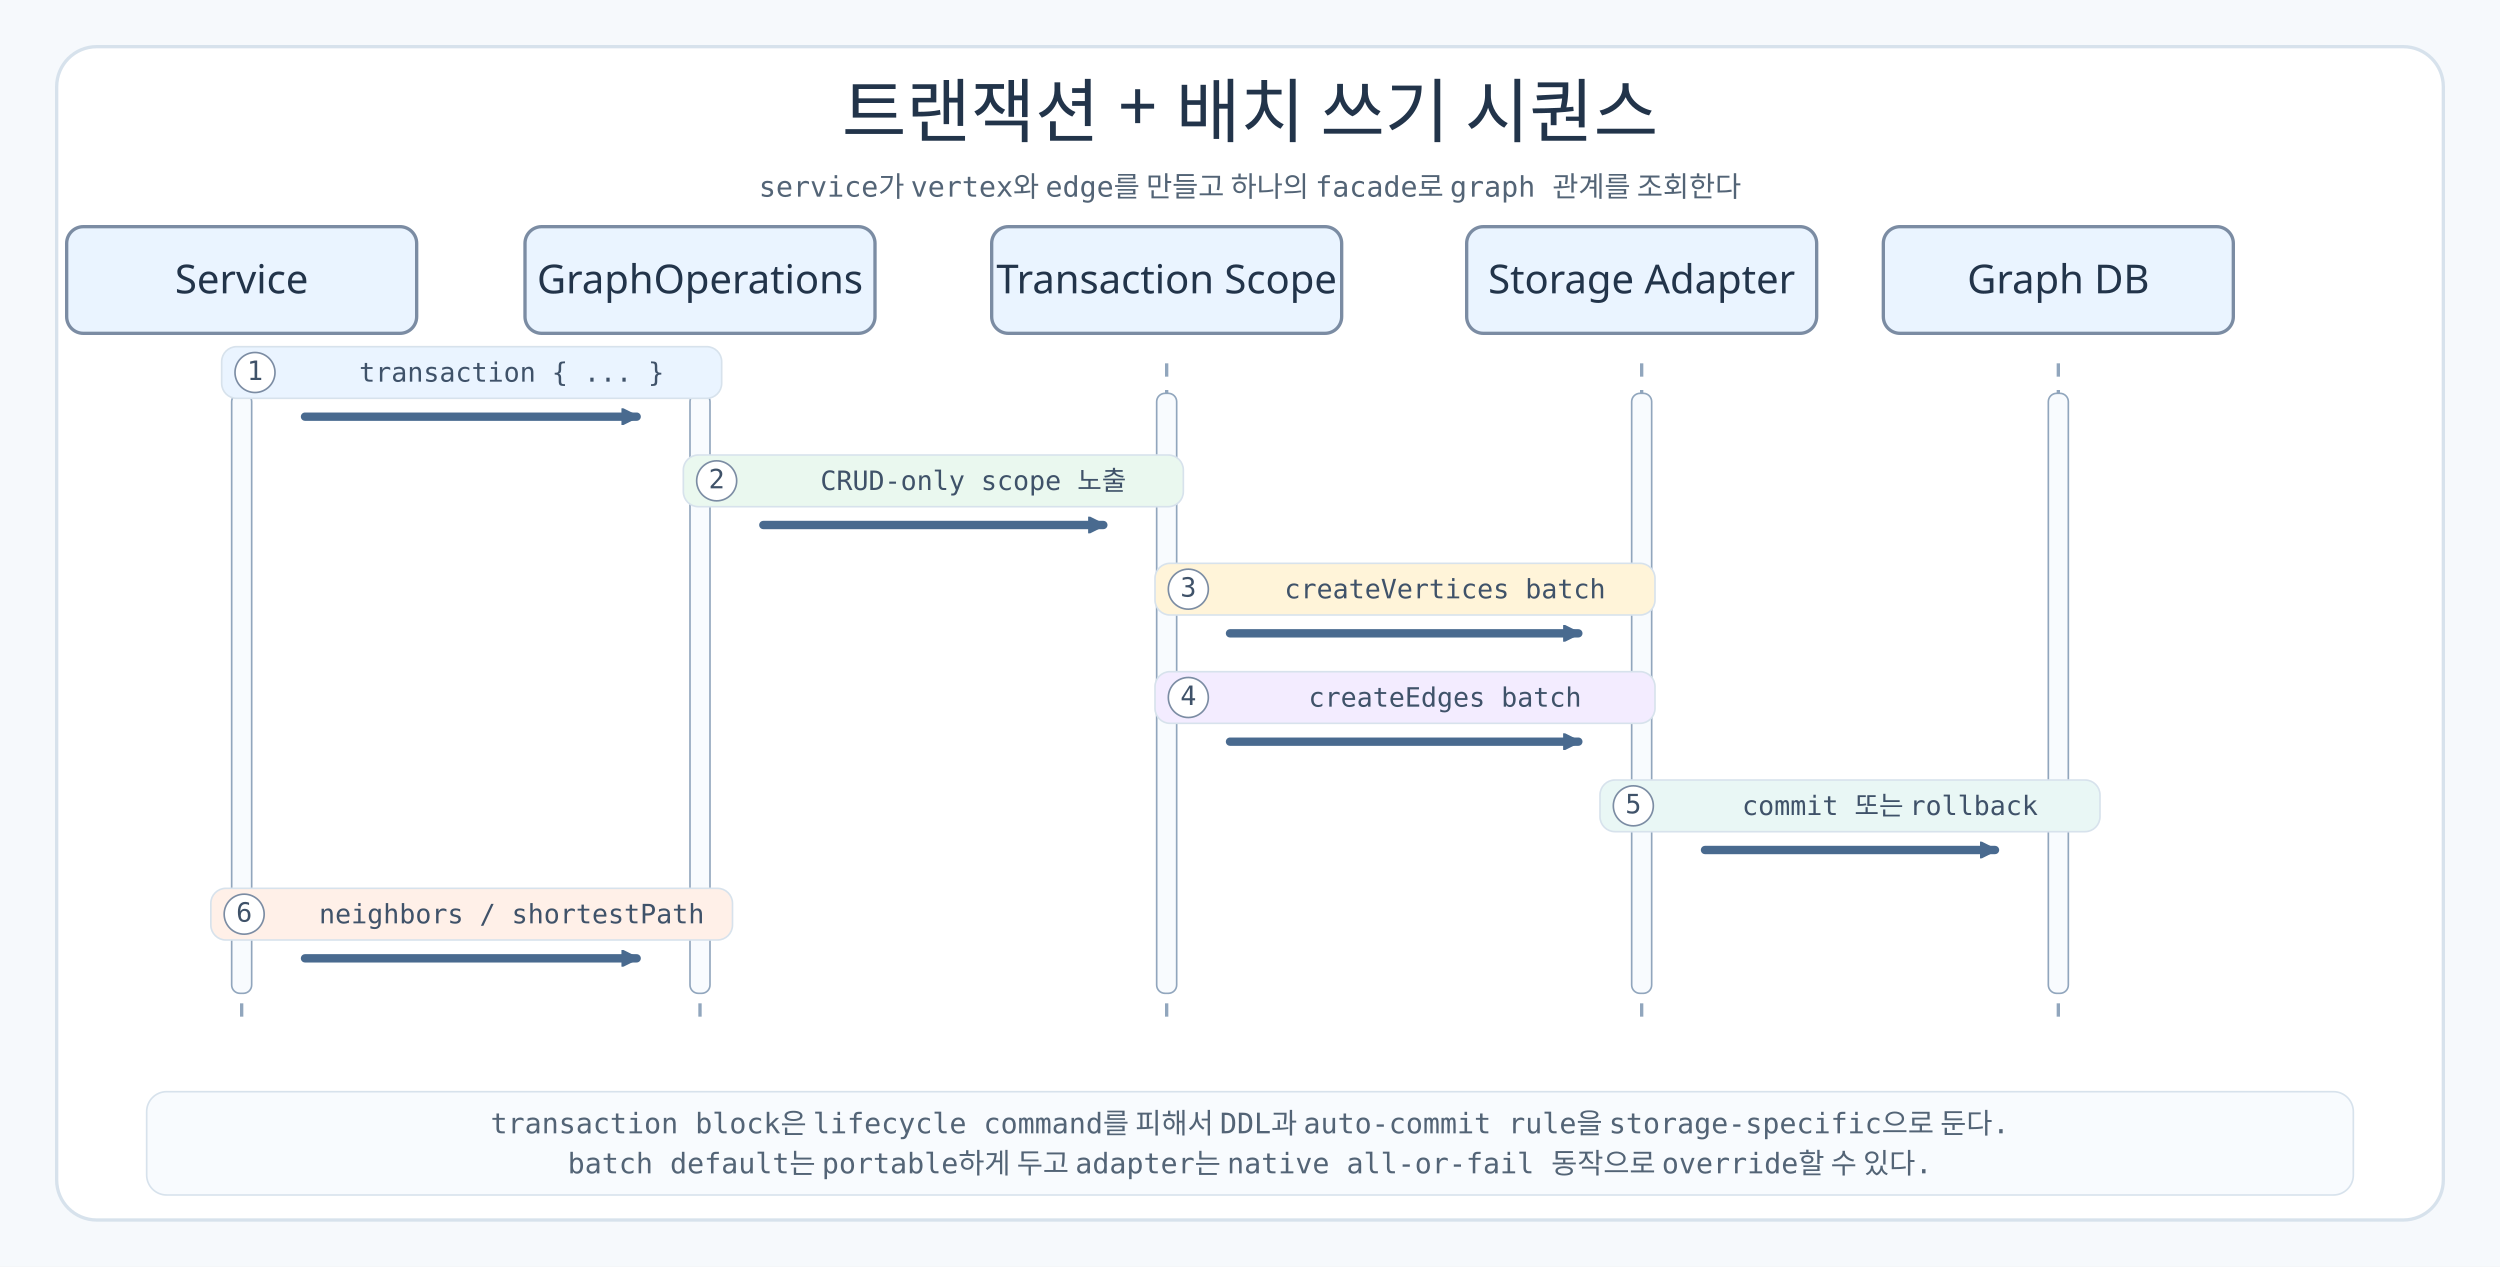
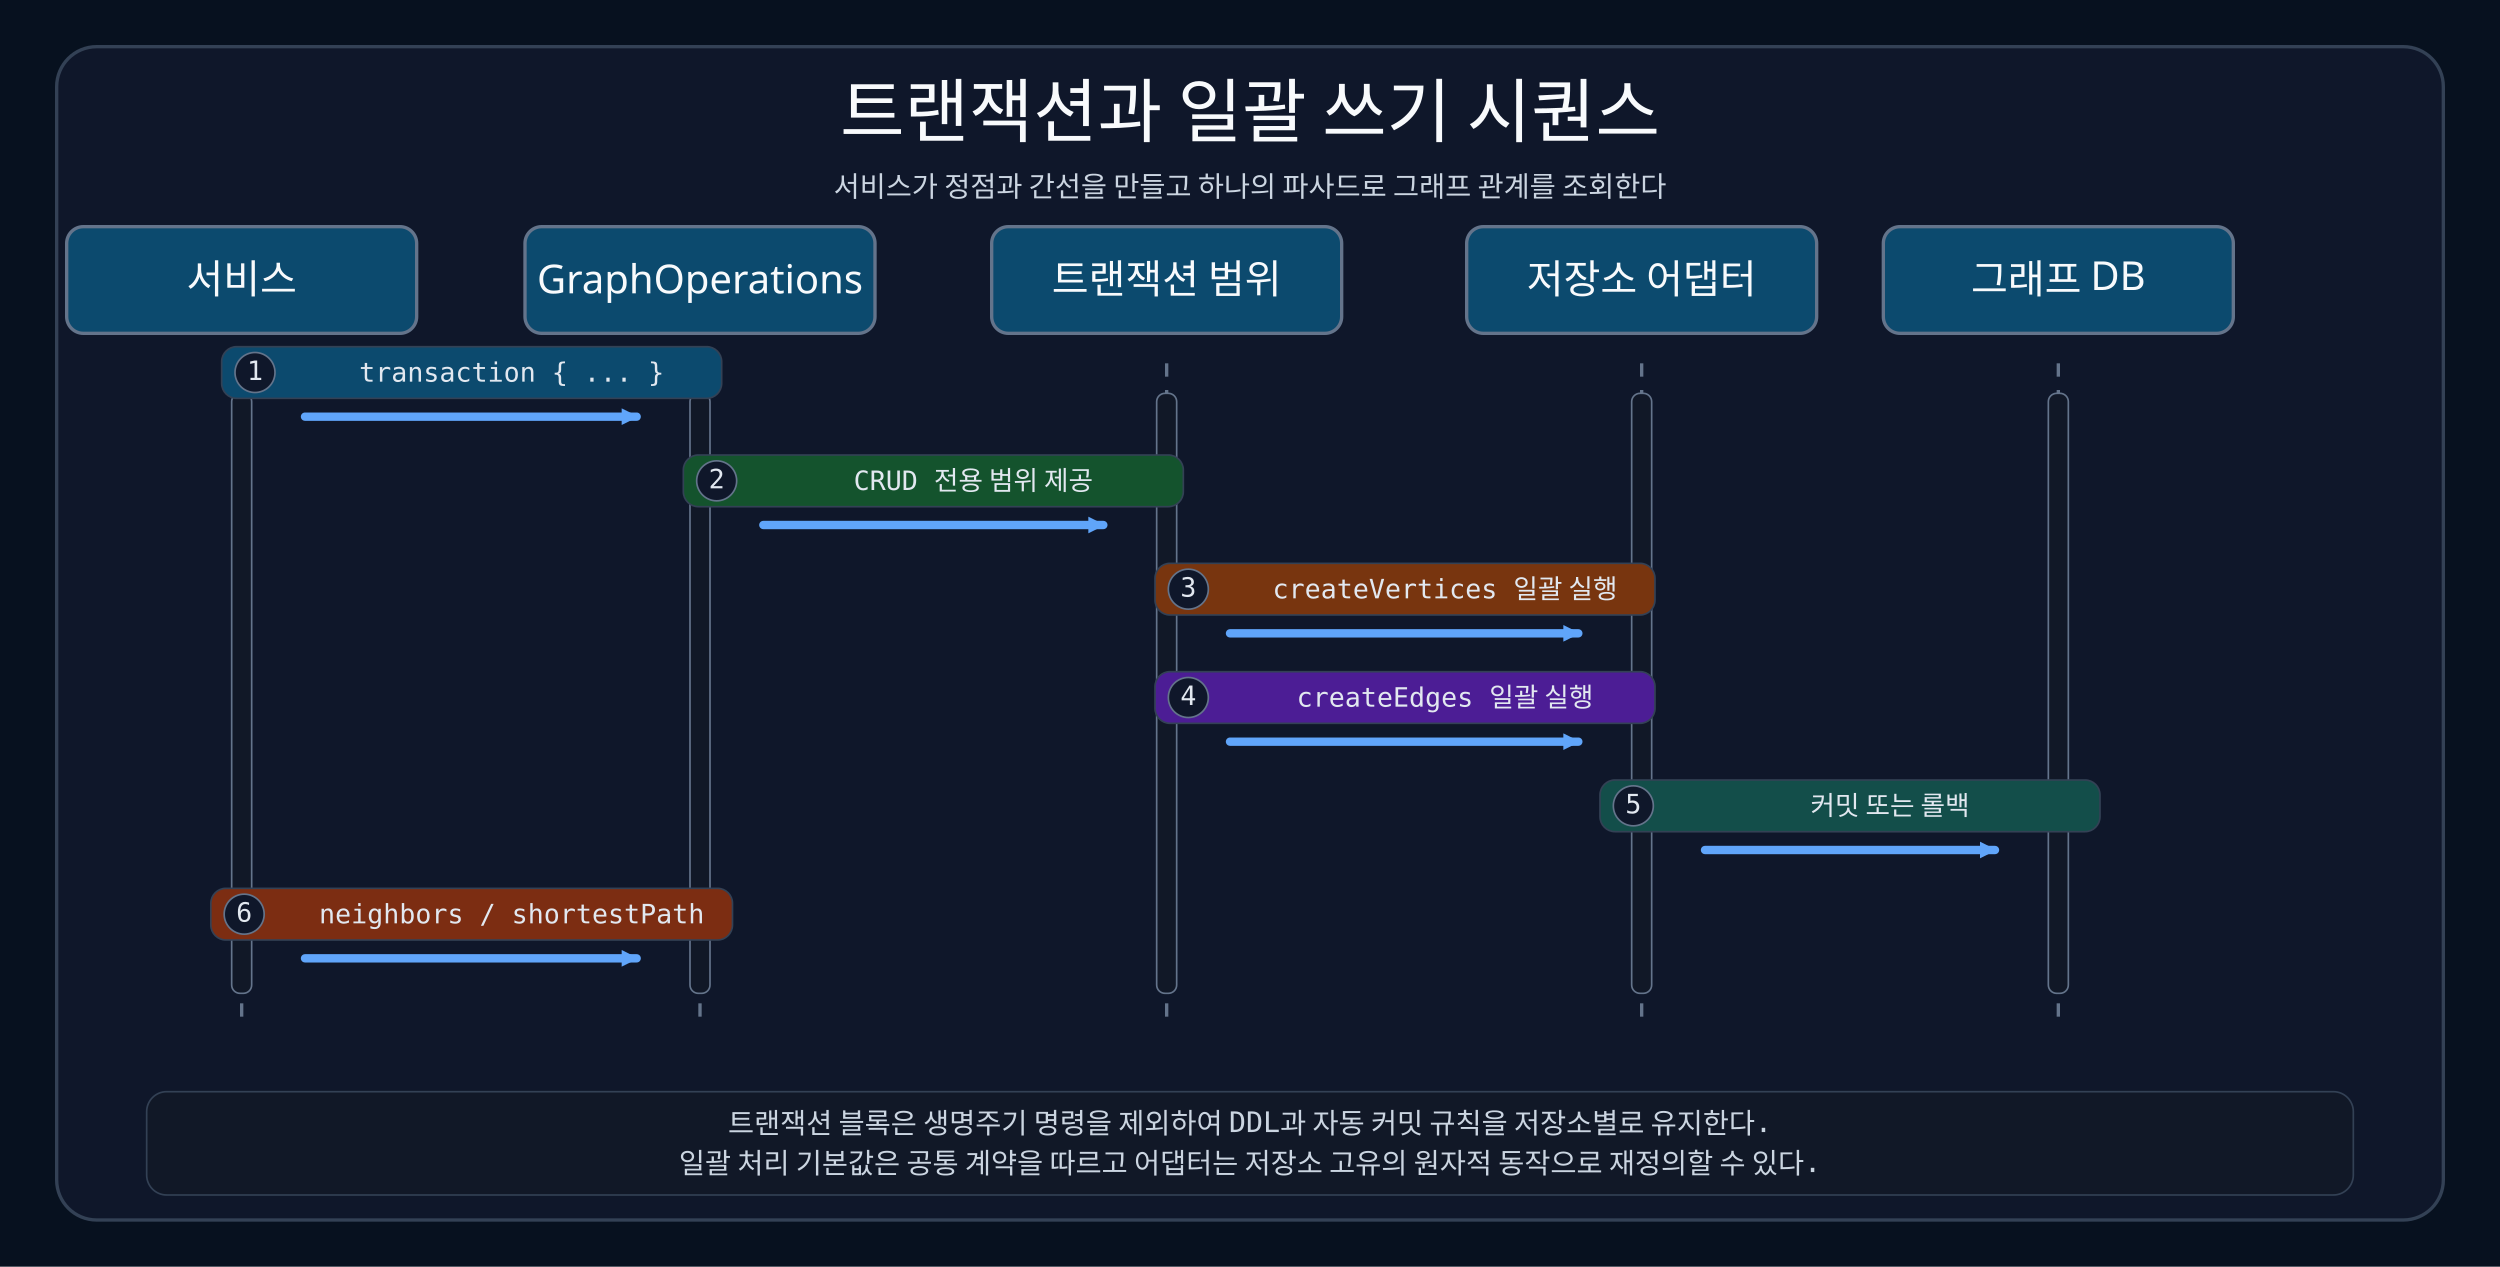
<svg xmlns="http://www.w3.org/2000/svg" width="1500" height="760" viewBox="0 0 1500 760">
  <defs>
    <marker id="arrow" markerWidth="10" markerHeight="10" refX="9" refY="5" orient="auto" markerUnits="userSpaceOnUse" viewBox="0 0 10 10">
-       <path d="M 0 0 L 10 5 L 0 10 Z" fill="#496A8F" stroke="#496A8F" />
+       <path d="M 0 0 L 10 5 L 0 10 Z" fill="#60A5FA" />
    </marker>
    <style>
-     .canvas{fill:#F6F9FC}.frame{fill:#FFFFFF;stroke:#D7E2EC;stroke-width:2}
-     .title{font-family:"goorm Sans","Architects Daughter","Comic Sans MS",sans-serif;font-size:42px;fill:#22344A;font-weight:400}
-     .subtitle,.footer,.axis{font-family:"goorm Sans Code","goorm Sans","Comic Mono","Comic Sans MS",monospace;font-size:17px;fill:#536476;font-weight:400}
-     .nodeTitle,.participant{font-family:"goorm Sans","Architects Daughter","Comic Sans MS",sans-serif;font-size:24px;fill:#22344A;font-weight:400}
-     .nodeBody,.labelText,.num{font-family:"goorm Sans Code","goorm Sans","Comic Mono","Comic Sans MS",monospace;font-size:16px;fill:#3F5269;font-weight:400}
-     .tableTitle{font-family:"goorm Sans","Architects Daughter","Comic Sans MS",sans-serif;font-size:24px;fill:#22344A;font-weight:400}
-     .tableField,.edgeLabel{font-family:"goorm Sans Code","goorm Sans","Comic Mono","Comic Sans MS",monospace;font-size:15px;fill:#3F5269;font-weight:400}
-     .edge{fill:none;stroke:#496A8F;stroke-width:5;stroke-linecap:round;stroke-linejoin:round;marker-end:url(#arrow)}
-     .bus{fill:none;stroke:#496A8F;stroke-width:5;stroke-linecap:round;stroke-linejoin:round}
-     .lifeline{stroke:#91A6BD;stroke-width:2;stroke-dasharray:8 8}
+     .canvas{fill:#07111F}.frame{fill:#0F172A;stroke:#334155;stroke-width:2}
+     .title{font-family:"goorm Sans","Architects Daughter","Comic Sans MS",sans-serif;font-size:42px;fill:#F8FAFC;font-weight:400}
+     .subtitle,.footer,.axis{font-family:"goorm Sans Code","goorm Sans","Comic Mono","Comic Sans MS",monospace;font-size:17px;fill:#CBD5E1;font-weight:400}
+     .nodeTitle,.participant{font-family:"goorm Sans","Architects Daughter","Comic Sans MS",sans-serif;font-size:24px;fill:#F8FAFC;font-weight:400}
+     .nodeBody,.labelText,.num{font-family:"goorm Sans Code","goorm Sans","Comic Mono","Comic Sans MS",monospace;font-size:16px;fill:#E2E8F0;font-weight:400}
+     .tableTitle{font-family:"goorm Sans","Architects Daughter","Comic Sans MS",sans-serif;font-size:24px;fill:#F8FAFC;font-weight:400}
+     .tableField,.edgeLabel{font-family:"goorm Sans Code","goorm Sans","Comic Mono","Comic Sans MS",monospace;font-size:15px;fill:#E2E8F0;font-weight:400}
+     .edge{fill:none;stroke:#60A5FA;stroke-width:5;stroke-linecap:round;stroke-linejoin:round;marker-end:url(#arrow)}
+     .bus{fill:none;stroke:#60A5FA;stroke-width:5;stroke-linecap:round;stroke-linejoin:round}
+     .lifeline{stroke:#64748B;stroke-width:2;stroke-dasharray:8 8}
    g[id]{filter:url(#shadow)}
  </style>
  </defs>
  <rect class="canvas" width="1500" height="760" />
  <rect class="frame" x="34" y="28" width="1432" height="704" rx="24" />
-   <text class="title" x="750" y="82" text-anchor="middle">트랜잭션 + 배치 쓰기 시퀀스</text>
-   <text class="subtitle" x="750" y="118" text-anchor="middle">service가 vertex와 edge를 만들고 하나의 facade로 graph 관계를 조회한다</text>
+   <text class="title" x="750" y="82" text-anchor="middle">트랜잭션과 일괄 쓰기 시퀀스</text>
+   <text class="subtitle" x="750" y="118" text-anchor="middle">서비스가 정점과 간선을 만들고 하나의 파사드로 그래프 관계를 조회한다</text>
  <g>
-     <rect class="header" x="40" y="136" width="210" height="64" rx="10" fill="#EAF4FF" stroke="#7B8CA3" stroke-width="2" />
-     <text class="participant" x="145" y="176" text-anchor="middle">Service</text>
+     <rect class="header" x="40" y="136" width="210" height="64" rx="10" fill="#0C4A6E" stroke="#64748B" stroke-width="2" />
+     <text class="participant" x="145" y="176" text-anchor="middle">서비스</text>
    <line class="lifeline" x1="145" y1="218" x2="145" y2="610" />
-     <rect class="activation" x="139" y="236" width="12" height="360" rx="5" fill="#F8FBFE" stroke="#91A6BD" />
+     <rect class="activation" x="139" y="236" width="12" height="360" rx="5" fill="#111827" stroke="#64748B" />
  </g>
  <g>
-     <rect class="header" x="315" y="136" width="210" height="64" rx="10" fill="#EAF4FF" stroke="#7B8CA3" stroke-width="2" />
+     <rect class="header" x="315" y="136" width="210" height="64" rx="10" fill="#0C4A6E" stroke="#64748B" stroke-width="2" />
    <text class="participant" x="420" y="176" text-anchor="middle">GraphOperations</text>
    <line class="lifeline" x1="420" y1="218" x2="420" y2="610" />
-     <rect class="activation" x="414" y="236" width="12" height="360" rx="5" fill="#F8FBFE" stroke="#91A6BD" />
+     <rect class="activation" x="414" y="236" width="12" height="360" rx="5" fill="#111827" stroke="#64748B" />
  </g>
  <g>
-     <rect class="header" x="595" y="136" width="210" height="64" rx="10" fill="#EAF4FF" stroke="#7B8CA3" stroke-width="2" />
-     <text class="participant" x="700" y="176" text-anchor="middle">Transaction Scope</text>
+     <rect class="header" x="595" y="136" width="210" height="64" rx="10" fill="#0C4A6E" stroke="#64748B" stroke-width="2" />
+     <text class="participant" x="700" y="176" text-anchor="middle">트랜잭션 범위</text>
    <line class="lifeline" x1="700" y1="218" x2="700" y2="610" />
-     <rect class="activation" x="694" y="236" width="12" height="360" rx="5" fill="#F8FBFE" stroke="#91A6BD" />
+     <rect class="activation" x="694" y="236" width="12" height="360" rx="5" fill="#111827" stroke="#64748B" />
  </g>
  <g>
-     <rect class="header" x="880" y="136" width="210" height="64" rx="10" fill="#EAF4FF" stroke="#7B8CA3" stroke-width="2" />
-     <text class="participant" x="985" y="176" text-anchor="middle">Storage Adapter</text>
+     <rect class="header" x="880" y="136" width="210" height="64" rx="10" fill="#0C4A6E" stroke="#64748B" stroke-width="2" />
+     <text class="participant" x="985" y="176" text-anchor="middle">저장소 어댑터</text>
    <line class="lifeline" x1="985" y1="218" x2="985" y2="610" />
-     <rect class="activation" x="979" y="236" width="12" height="360" rx="5" fill="#F8FBFE" stroke="#91A6BD" />
+     <rect class="activation" x="979" y="236" width="12" height="360" rx="5" fill="#111827" stroke="#64748B" />
  </g>
  <g>
-     <rect class="header" x="1130" y="136" width="210" height="64" rx="10" fill="#EAF4FF" stroke="#7B8CA3" stroke-width="2" />
-     <text class="participant" x="1235" y="176" text-anchor="middle">Graph DB</text>
+     <rect class="header" x="1130" y="136" width="210" height="64" rx="10" fill="#0C4A6E" stroke="#64748B" stroke-width="2" />
+     <text class="participant" x="1235" y="176" text-anchor="middle">그래프 DB</text>
    <line class="lifeline" x1="1235" y1="218" x2="1235" y2="610" />
-     <rect class="activation" x="1229" y="236" width="12" height="360" rx="5" fill="#F8FBFE" stroke="#91A6BD" />
+     <rect class="activation" x="1229" y="236" width="12" height="360" rx="5" fill="#111827" stroke="#64748B" />
  </g>
  <g>
-     <rect class="label" x="133" y="208" width="300" height="31" rx="9" fill="#EAF4FF" stroke="#D7E2EC" />
-     <circle cx="153" cy="223.5" r="12" fill="#FFFFFF" stroke="#7B8CA3" />
+     <rect class="label" x="133" y="208" width="300" height="31" rx="9" fill="#0C4A6E" stroke="#334155" />
+     <circle cx="153" cy="223.5" r="12" fill="#0F172A" stroke="#64748B" />
    <text class="num" x="153" y="228" text-anchor="middle">1</text>
    <text class="labelText" x="307" y="229" text-anchor="middle">transaction { ... }</text>
    <path class="edge" data-connector="service-to-ops" d="M183 250 H382" />
  </g>
  <g>
-     <rect class="label" x="410" y="273" width="300" height="31" rx="9" fill="#EAF8EF" stroke="#D7E2EC" />
-     <circle cx="430" cy="288.5" r="12" fill="#FFFFFF" stroke="#7B8CA3" />
+     <rect class="label" x="410" y="273" width="300" height="31" rx="9" fill="#14532D" stroke="#334155" />
+     <circle cx="430" cy="288.5" r="12" fill="#0F172A" stroke="#64748B" />
    <text class="num" x="430" y="293" text-anchor="middle">2</text>
-     <text class="labelText" x="584" y="294" text-anchor="middle">CRUD-only scope 노출</text>
+     <text class="labelText" x="584" y="294" text-anchor="middle">CRUD 전용 범위 제공</text>
    <path class="edge" data-connector="ops-to-tx" d="M458 315 H662" />
  </g>
  <g>
-     <rect class="label" x="693" y="338" width="300" height="31" rx="9" fill="#FFF4D9" stroke="#D7E2EC" />
-     <circle cx="713" cy="353.5" r="12" fill="#FFFFFF" stroke="#7B8CA3" />
+     <rect class="label" x="693" y="338" width="300" height="31" rx="9" fill="#78350F" stroke="#334155" />
+     <circle cx="713" cy="353.5" r="12" fill="#0F172A" stroke="#64748B" />
    <text class="num" x="713" y="358" text-anchor="middle">3</text>
-     <text class="labelText" x="867" y="359" text-anchor="middle">createVertices batch</text>
+     <text class="labelText" x="867" y="359" text-anchor="middle">createVertices 일괄 실행</text>
    <path class="edge" data-connector="tx-to-adapter" d="M738 380 H947" />
  </g>
  <g>
-     <rect class="label" x="693" y="403" width="300" height="31" rx="9" fill="#F3ECFF" stroke="#D7E2EC" />
-     <circle cx="713" cy="418.5" r="12" fill="#FFFFFF" stroke="#7B8CA3" />
+     <rect class="label" x="693" y="403" width="300" height="31" rx="9" fill="#4C1D95" stroke="#334155" />
+     <circle cx="713" cy="418.5" r="12" fill="#0F172A" stroke="#64748B" />
    <text class="num" x="713" y="423" text-anchor="middle">4</text>
-     <text class="labelText" x="867" y="424" text-anchor="middle">createEdges batch</text>
+     <text class="labelText" x="867" y="424" text-anchor="middle">createEdges 일괄 실행</text>
    <path class="edge" data-connector="tx-to-adapter" d="M738 445 H947" />
  </g>
  <g>
-     <rect class="label" x="960" y="468" width="300" height="31" rx="9" fill="#E9F7F5" stroke="#D7E2EC" />
-     <circle cx="980" cy="483.5" r="12" fill="#FFFFFF" stroke="#7B8CA3" />
+     <rect class="label" x="960" y="468" width="300" height="31" rx="9" fill="#134E4A" stroke="#334155" />
+     <circle cx="980" cy="483.5" r="12" fill="#0F172A" stroke="#64748B" />
    <text class="num" x="980" y="488" text-anchor="middle">5</text>
-     <text class="labelText" x="1134" y="489" text-anchor="middle">commit 또는 rollback</text>
+     <text class="labelText" x="1134" y="489" text-anchor="middle">커밋 또는 롤백</text>
    <path class="edge" data-connector="adapter-to-db" d="M1023 510 H1197" />
  </g>
  <g>
-     <rect class="label" x="126.5" y="533" width="313" height="31" rx="9" fill="#FFF0E8" stroke="#D7E2EC" />
-     <circle cx="146.5" cy="548.5" r="12" fill="#FFFFFF" stroke="#7B8CA3" />
+     <rect class="label" x="126.5" y="533" width="313" height="31" rx="9" fill="#7C2D12" stroke="#334155" />
+     <circle cx="146.5" cy="548.5" r="12" fill="#0F172A" stroke="#64748B" />
    <text class="num" x="146.5" y="553" text-anchor="middle">6</text>
    <text class="labelText" x="307" y="554" text-anchor="middle">neighbors / shortestPath</text>
    <path class="edge" data-connector="service-to-ops" d="M183 575 H382" />
  </g>
-   <rect x="88" y="655" width="1324" height="62" rx="12" fill="#F8FBFE" stroke="#D7E2EC" />
-   <text class="footer" x="750" y="680" text-anchor="middle">transaction block은 lifecycle command를 피해서 DDL과 auto-commit rule을 storage-specific으로 둔다.</text>
-   <text class="footer" x="750" y="704" text-anchor="middle">batch default는 portable하게 두고 adapter는 native all-or-fail 동작으로 override할 수 있다.</text>
+   <rect x="88" y="655" width="1324" height="62" rx="12" fill="#111827" stroke="#334155" />
+   <text class="footer" x="750" y="680" text-anchor="middle">트랜잭션 블록은 생명주기 명령을 제외하여 DDL과 자동 커밋 규칙을 저장소별로 유지한다.</text>
+   <text class="footer" x="750" y="704" text-anchor="middle">일괄 처리 기본값은 공통 계약을 따르고 어댑터는 저장소 고유의 원자적 동작으로 재정의할 수 있다.</text>
</svg>
